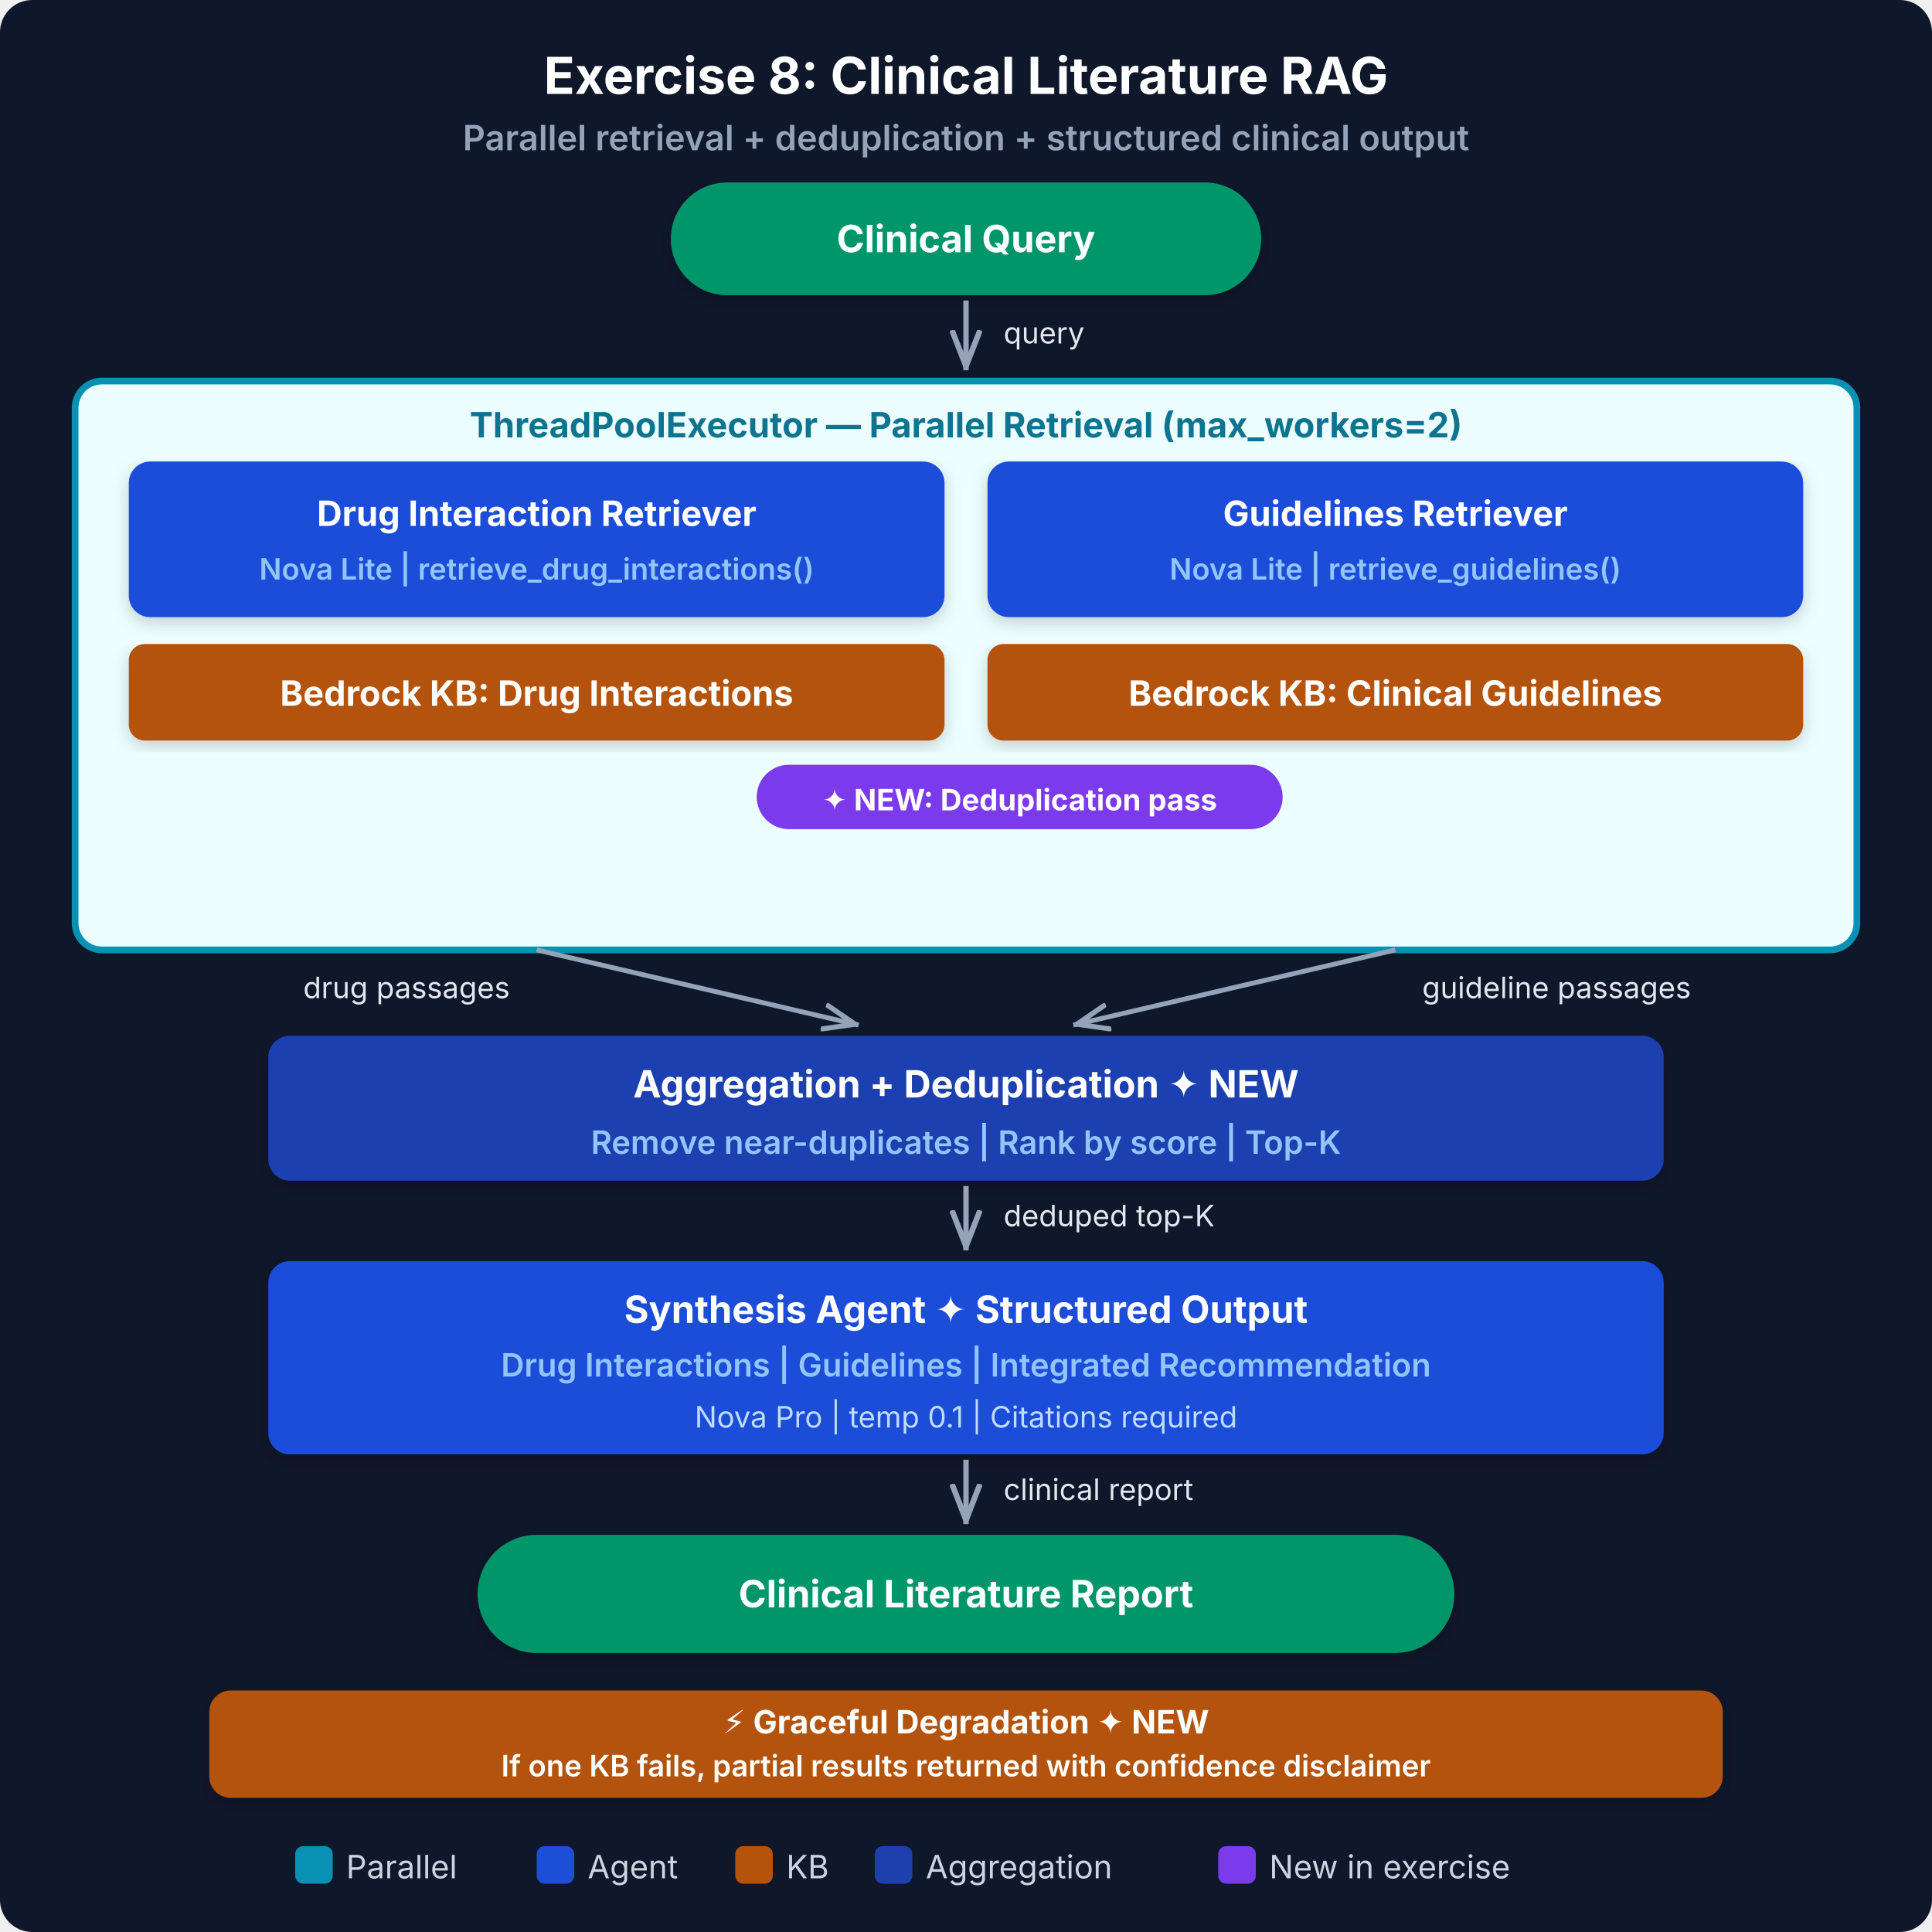
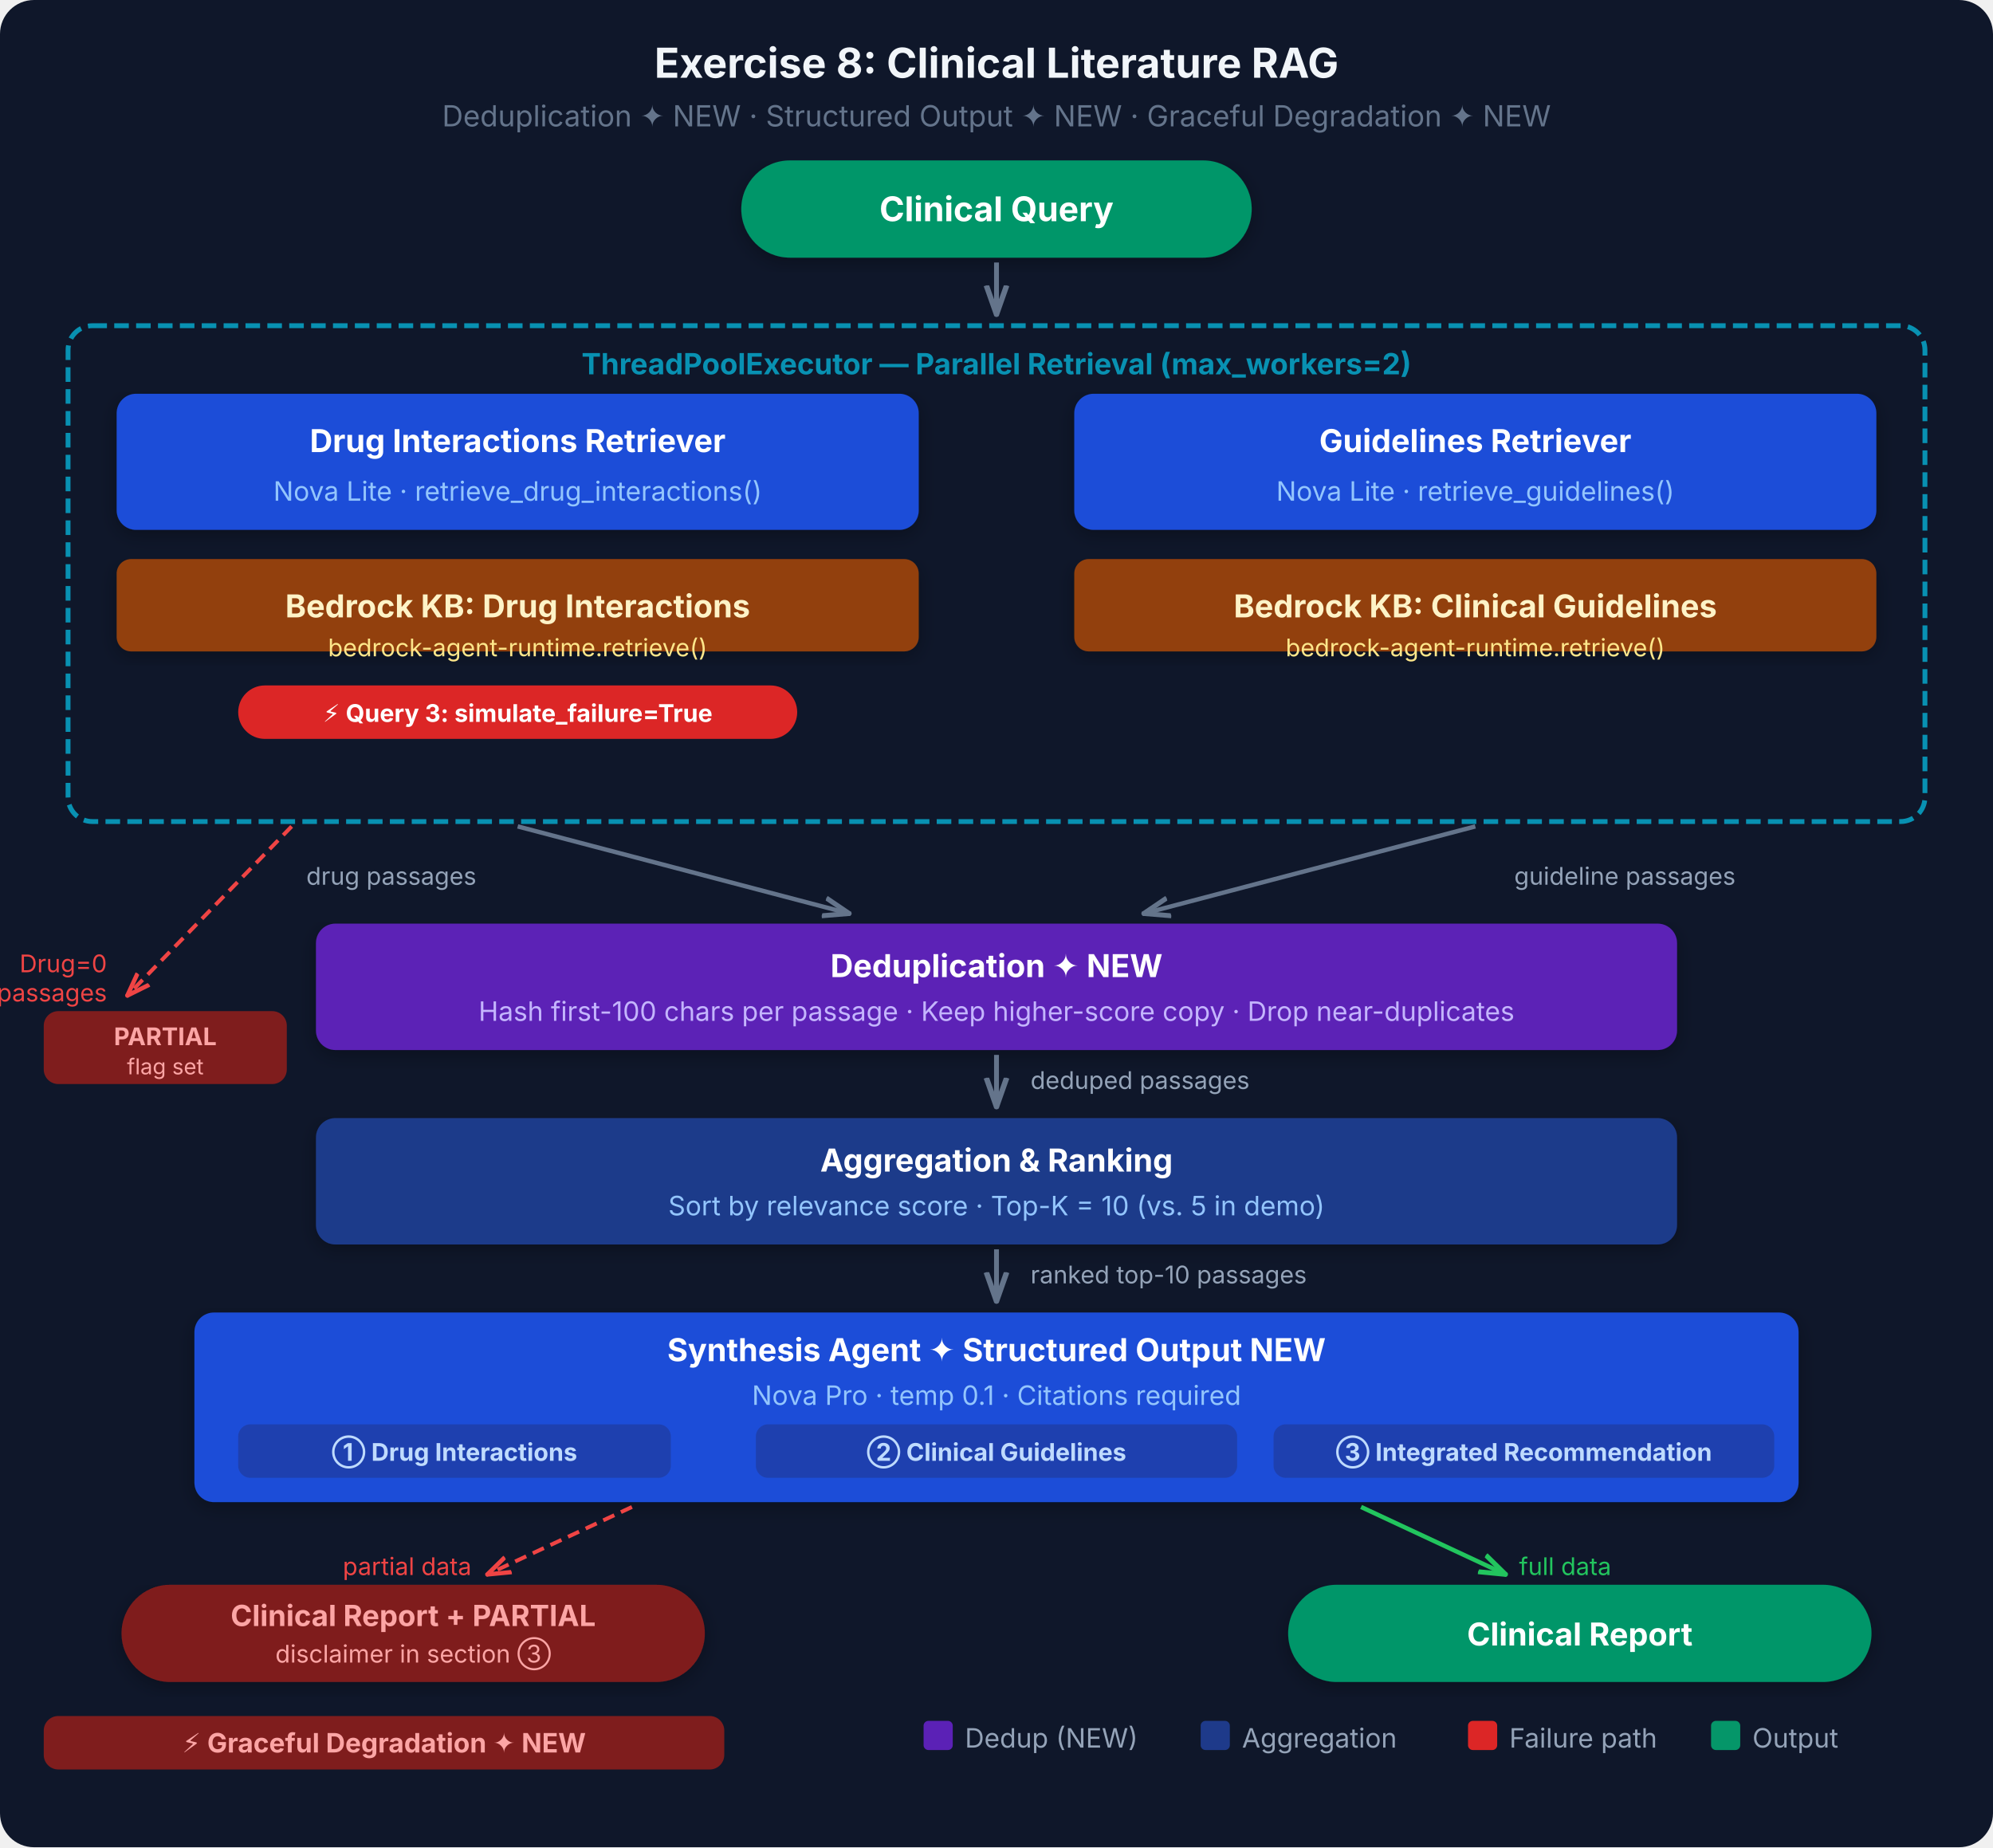
- <svg xmlns="http://www.w3.org/2000/svg" viewBox="0 0 720 720" font-family="system-ui, -apple-system, &quot;Segoe UI&quot;, sans-serif">
+ <svg xmlns="http://www.w3.org/2000/svg" viewBox="0 0 820 760" role="img" font-family="system-ui, -apple-system, &quot;Segoe UI&quot;, sans-serif">
  <defs>
-     <filter id="sh" x="-4%" y="-4%" width="108%" height="116%">
-       <feDropShadow dx="0" dy="2" stdDeviation="3" flood-opacity="0.18" />
+     <filter id="sh" x="-5%" y="-5%" width="110%" height="120%">
+       <feDropShadow dx="0" dy="2" stdDeviation="4" flood-color="#000" flood-opacity="0.30" />
    </filter>
-     <marker id="a" viewBox="0 0 10 8" refX="10" refY="4" markerWidth="8" markerHeight="6" orient="auto">
-       <path d="M0,0.5 L9,4 L0,7.5" fill="none" stroke="#94a3b8" stroke-width="1.4" stroke-linejoin="round" />
+     <marker id="arr" viewBox="0 0 10 8" refX="9" refY="4" markerWidth="7" markerHeight="6" orient="auto">
+       <path d="M0,1 L8.5,4 L0,7" fill="none" stroke="#64748b" stroke-width="1.6" stroke-linejoin="round" />
+     </marker>
+     <marker id="arr-red" viewBox="0 0 10 8" refX="9" refY="4" markerWidth="7" markerHeight="6" orient="auto">
+       <path d="M0,1 L8.5,4 L0,7" fill="none" stroke="#ef4444" stroke-width="1.6" stroke-linejoin="round" />
+     </marker>
+     <marker id="arr-grn" viewBox="0 0 10 8" refX="9" refY="4" markerWidth="7" markerHeight="6" orient="auto">
+       <path d="M0,1 L8.5,4 L0,7" fill="none" stroke="#22c55e" stroke-width="1.6" stroke-linejoin="round" />
    </marker>
  </defs>
-   <rect width="720" height="720" rx="12" fill="#0f172a" />
-   <text x="360" y="35" text-anchor="middle" font-size="19" font-weight="700" fill="#ffffff">Exercise 8: Clinical Literature RAG</text>
-   <text x="360" y="56" text-anchor="middle" font-size="13" font-weight="600" fill="#94a3b8">Parallel retrieval  +  deduplication  +  structured clinical output</text>
-   <rect x="250" y="68" width="220" height="42" rx="21" fill="#059669" filter="url(#sh)" />
-   <text x="360" y="94" text-anchor="middle" font-size="14" font-weight="700" fill="white">Clinical Query</text>
-   <line x1="360" y1="112" x2="360" y2="138" stroke="#94a3b8" stroke-width="2" marker-end="url(#a)" />
-   <text x="374" y="128" font-size="11" fill="#e2e8f0">query</text>
-   <rect x="28" y="142" width="664" height="212" rx="10" fill="#ecfeff" stroke="#0891b2" stroke-width="2.5" />
-   <text x="360" y="163" text-anchor="middle" font-size="13" font-weight="700" fill="#0e7490">ThreadPoolExecutor  —  Parallel Retrieval  (max_workers=2)</text>
-   <rect x="48" y="172" width="304" height="58" rx="8" fill="#1d4ed8" filter="url(#sh)" />
-   <text x="200" y="196" text-anchor="middle" font-size="13" font-weight="700" fill="white">Drug Interaction Retriever</text>
-   <text x="200" y="216" text-anchor="middle" font-size="11" font-weight="600" fill="#93c5fd">Nova Lite  |  retrieve_drug_interactions()</text>
-   <rect x="48" y="240" width="304" height="36" rx="6" fill="#b45309" filter="url(#sh)" />
-   <text x="200" y="263" text-anchor="middle" font-size="13" font-weight="700" fill="white">Bedrock KB: Drug Interactions</text>
-   <rect x="368" y="172" width="304" height="58" rx="8" fill="#1d4ed8" filter="url(#sh)" />
-   <text x="520" y="196" text-anchor="middle" font-size="13" font-weight="700" fill="white">Guidelines Retriever</text>
-   <text x="520" y="216" text-anchor="middle" font-size="11" font-weight="600" fill="#93c5fd">Nova Lite  |  retrieve_guidelines()</text>
-   <rect x="368" y="240" width="304" height="36" rx="6" fill="#b45309" filter="url(#sh)" />
-   <text x="520" y="263" text-anchor="middle" font-size="13" font-weight="700" fill="white">Bedrock KB: Clinical Guidelines</text>
-   <rect x="282" y="285" width="196" height="24" rx="12" fill="#7c3aed" />
-   <text x="380" y="302" text-anchor="middle" font-size="11" font-weight="700" fill="white">✦ NEW: Deduplication pass</text>
-   <line x1="200" y1="354" x2="320" y2="382" stroke="#94a3b8" stroke-width="1.8" marker-end="url(#a)" />
-   <text x="190" y="372" text-anchor="end" font-size="11" fill="#e2e8f0">drug passages</text>
-   <line x1="520" y1="354" x2="400" y2="382" stroke="#94a3b8" stroke-width="1.8" marker-end="url(#a)" />
-   <text x="530" y="372" text-anchor="start" font-size="11" fill="#e2e8f0">guideline passages</text>
-   <rect x="100" y="386" width="520" height="54" rx="8" fill="#1e40af" filter="url(#sh)" />
-   <text x="360" y="409" text-anchor="middle" font-size="14" font-weight="700" fill="white">Aggregation + Deduplication  ✦ NEW</text>
-   <text x="360" y="430" text-anchor="middle" font-size="12" font-weight="600" fill="#93c5fd">Remove near-duplicates  |  Rank by score  |  Top-K</text>
-   <line x1="360" y1="442" x2="360" y2="466" stroke="#94a3b8" stroke-width="2" marker-end="url(#a)" />
-   <text x="374" y="457" font-size="11" fill="#e2e8f0">deduped top-K</text>
-   <rect x="100" y="470" width="520" height="72" rx="8" fill="#1d4ed8" filter="url(#sh)" />
-   <text x="360" y="493" text-anchor="middle" font-size="14" font-weight="700" fill="white">Synthesis Agent  ✦ Structured Output</text>
-   <text x="360" y="513" text-anchor="middle" font-size="12" font-weight="600" fill="#93c5fd">Drug Interactions  |  Guidelines  |  Integrated Recommendation</text>
-   <text x="360" y="532" text-anchor="middle" font-size="11" fill="#bfdbfe">Nova Pro  |  temp 0.1  |  Citations required</text>
-   <line x1="360" y1="544" x2="360" y2="568" stroke="#94a3b8" stroke-width="2" marker-end="url(#a)" />
-   <text x="374" y="559" font-size="11" fill="#e2e8f0">clinical report</text>
-   <rect x="178" y="572" width="364" height="44" rx="22" fill="#059669" filter="url(#sh)" />
-   <text x="360" y="599" text-anchor="middle" font-size="14" font-weight="700" fill="white">Clinical Literature Report</text>
-   <rect x="78" y="630" width="564" height="40" rx="8" fill="#b45309" filter="url(#sh)" />
-   <text x="360" y="646" text-anchor="middle" font-size="12" font-weight="700" fill="white">⚡  Graceful Degradation  ✦ NEW</text>
-   <text x="360" y="662" text-anchor="middle" font-size="11" font-weight="600" fill="white">If one KB fails, partial results returned with confidence disclaimer</text>
-   <rect x="110" y="688" width="14" height="14" rx="3" fill="#0891b2" />
-   <text x="129" y="700" font-size="12" fill="#cbd5e1">Parallel</text>
-   <rect x="200" y="688" width="14" height="14" rx="3" fill="#1d4ed8" />
-   <text x="219" y="700" font-size="12" fill="#cbd5e1">Agent</text>
-   <rect x="274" y="688" width="14" height="14" rx="3" fill="#b45309" />
-   <text x="293" y="700" font-size="12" fill="#cbd5e1">KB</text>
-   <rect x="326" y="688" width="14" height="14" rx="3" fill="#1e40af" />
-   <text x="345" y="700" font-size="12" fill="#cbd5e1">Aggregation</text>
-   <rect x="454" y="688" width="14" height="14" rx="3" fill="#7c3aed" />
-   <text x="473" y="700" font-size="12" fill="#cbd5e1">New in exercise</text>
+   <rect width="820" height="760" rx="14" fill="#0f172a" />
+   <text x="410" y="32" text-anchor="middle" font-size="17" font-weight="700" fill="#f1f5f9">Exercise 8: Clinical Literature RAG</text>
+   <text x="410" y="52" text-anchor="middle" font-size="12" fill="#64748b">
+     Deduplication ✦ NEW  ·  Structured Output ✦ NEW  ·  Graceful Degradation ✦ NEW
+   </text>
+   <rect x="305" y="66" width="210" height="40" rx="20" fill="#059669" filter="url(#sh)" />
+   <text x="410" y="91" text-anchor="middle" font-size="14" font-weight="700" fill="#fff">Clinical Query</text>
+   <line x1="410" y1="108" x2="410" y2="130" stroke="#64748b" stroke-width="2" marker-end="url(#arr)" />
+   <rect x="28" y="134" width="764" height="204" rx="10" fill="none" stroke="#0891b2" stroke-width="2" stroke-dasharray="6 3" />
+   <text x="410" y="154" text-anchor="middle" font-size="12" font-weight="700" fill="#0891b2">
+     ThreadPoolExecutor — Parallel Retrieval (max_workers=2)
+   </text>
+   <rect x="48" y="162" width="330" height="56" rx="8" fill="#1d4ed8" filter="url(#sh)" />
+   <text x="213" y="186" text-anchor="middle" font-size="13" font-weight="700" fill="#fff">Drug Interactions Retriever</text>
+   <text x="213" y="206" text-anchor="middle" font-size="11" fill="#93c5fd">Nova Lite  ·  retrieve_drug_interactions()</text>
+   <rect x="48" y="230" width="330" height="38" rx="6" fill="#92400e" filter="url(#sh)" />
+   <text x="213" y="254" text-anchor="middle" font-size="13" font-weight="700" fill="#fef3c7">Bedrock KB: Drug Interactions</text>
+   <text x="213" y="270" text-anchor="middle" font-size="10" fill="#fde68a">bedrock-agent-runtime.retrieve()</text>
+   <rect x="98" y="282" width="230" height="22" rx="11" fill="#dc2626" />
+   <text x="213" y="297" text-anchor="middle" font-size="10" font-weight="700" fill="#fff">⚡ Query 3: simulate_failure=True</text>
+   <rect x="442" y="162" width="330" height="56" rx="8" fill="#1d4ed8" filter="url(#sh)" />
+   <text x="607" y="186" text-anchor="middle" font-size="13" font-weight="700" fill="#fff">Guidelines Retriever</text>
+   <text x="607" y="206" text-anchor="middle" font-size="11" fill="#93c5fd">Nova Lite  ·  retrieve_guidelines()</text>
+   <rect x="442" y="230" width="330" height="38" rx="6" fill="#92400e" filter="url(#sh)" />
+   <text x="607" y="254" text-anchor="middle" font-size="13" font-weight="700" fill="#fef3c7">Bedrock KB: Clinical Guidelines</text>
+   <text x="607" y="270" text-anchor="middle" font-size="10" fill="#fde68a">bedrock-agent-runtime.retrieve()</text>
+   <line x1="213" y1="340" x2="350" y2="376" stroke="#64748b" stroke-width="1.8" marker-end="url(#arr)" />
+   <text x="196" y="364" text-anchor="end" font-size="10" fill="#94a3b8">drug passages</text>
+   <line x1="607" y1="340" x2="470" y2="376" stroke="#64748b" stroke-width="1.8" marker-end="url(#arr)" />
+   <text x="623" y="364" font-size="10" fill="#94a3b8">guideline passages</text>
+   <line x1="120" y1="340" x2="52" y2="410" stroke="#ef4444" stroke-width="1.6" stroke-dasharray="5 3" marker-end="url(#arr-red)" />
+   <text x="44" y="400" text-anchor="end" font-size="10" fill="#ef4444">Drug=0</text>
+   <text x="44" y="412" text-anchor="end" font-size="10" fill="#ef4444">passages</text>
+   <rect x="18" y="416" width="100" height="30" rx="6" fill="#7f1d1d" />
+   <text x="68" y="430" text-anchor="middle" font-size="10" font-weight="700" fill="#fca5a5">PARTIAL</text>
+   <text x="68" y="442" text-anchor="middle" font-size="9" fill="#fca5a5">flag set</text>
+   <rect x="130" y="380" width="560" height="52" rx="8" fill="#5b21b6" filter="url(#sh)" />
+   <text x="410" y="402" text-anchor="middle" font-size="13" font-weight="700" fill="#fff">
+     Deduplication  ✦ NEW
+   </text>
+   <text x="410" y="420" text-anchor="middle" font-size="11" fill="#c4b5fd">
+     Hash first-100 chars per passage  ·  Keep higher-score copy  ·  Drop near-duplicates
+   </text>
+   <line x1="410" y1="434" x2="410" y2="456" stroke="#64748b" stroke-width="2" marker-end="url(#arr)" />
+   <text x="424" y="448" font-size="10" fill="#94a3b8">deduped passages</text>
+   <rect x="130" y="460" width="560" height="52" rx="8" fill="#1e3a8a" filter="url(#sh)" />
+   <text x="410" y="482" text-anchor="middle" font-size="13" font-weight="700" fill="#fff">Aggregation &amp; Ranking</text>
+   <text x="410" y="500" text-anchor="middle" font-size="11" fill="#93c5fd">Sort by relevance score  ·  Top-K = 10  (vs. 5 in demo)</text>
+   <line x1="410" y1="514" x2="410" y2="536" stroke="#64748b" stroke-width="2" marker-end="url(#arr)" />
+   <text x="424" y="528" font-size="10" fill="#94a3b8">ranked top-10 passages</text>
+   <rect x="80" y="540" width="660" height="78" rx="8" fill="#1d4ed8" filter="url(#sh)" />
+   <text x="410" y="560" text-anchor="middle" font-size="13" font-weight="700" fill="#fff">
+     Synthesis Agent  ✦ Structured Output NEW
+   </text>
+   <text x="410" y="578" text-anchor="middle" font-size="11" fill="#93c5fd">
+     Nova Pro  ·  temp 0.1  ·  Citations required
+   </text>
+   <rect x="98" y="586" width="178" height="22" rx="5" fill="#1e40af" />
+   <text x="187" y="601" text-anchor="middle" font-size="10" font-weight="700" fill="#bfdbfe">① Drug Interactions</text>
+   <rect x="311" y="586" width="198" height="22" rx="5" fill="#1e40af" />
+   <text x="410" y="601" text-anchor="middle" font-size="10" font-weight="700" fill="#bfdbfe">② Clinical Guidelines</text>
+   <rect x="524" y="586" width="206" height="22" rx="5" fill="#1e40af" />
+   <text x="627" y="601" text-anchor="middle" font-size="10" font-weight="700" fill="#bfdbfe">③ Integrated Recommendation</text>
+   <line x1="560" y1="620" x2="620" y2="648" stroke="#22c55e" stroke-width="1.8" marker-end="url(#arr-grn)" />
+   <text x="625" y="648" font-size="10" fill="#22c55e">full data</text>
+   <line x1="260" y1="620" x2="200" y2="648" stroke="#ef4444" stroke-width="1.6" stroke-dasharray="5 3" marker-end="url(#arr-red)" />
+   <text x="194" y="648" text-anchor="end" font-size="10" fill="#ef4444">partial data</text>
+   <rect x="530" y="652" width="240" height="40" rx="20" fill="#059669" filter="url(#sh)" />
+   <text x="650" y="677" text-anchor="middle" font-size="13" font-weight="700" fill="#fff">Clinical Report</text>
+   <rect x="50" y="652" width="240" height="40" rx="20" fill="#7f1d1d" filter="url(#sh)" />
+   <text x="170" y="669" text-anchor="middle" font-size="12" font-weight="700" fill="#fca5a5">Clinical Report + PARTIAL</text>
+   <text x="170" y="684" text-anchor="middle" font-size="10" fill="#fca5a5">disclaimer in section ③</text>
+   <rect x="18" y="706" width="280" height="22" rx="6" fill="#7f1d1d" />
+   <text x="158" y="721" text-anchor="middle" font-size="11" font-weight="700" fill="#fca5a5">⚡ Graceful Degradation  ✦ NEW</text>
+   <rect x="380" y="708" width="12" height="12" rx="2" fill="#5b21b6" />
+   <text x="397" y="719" font-size="11" fill="#94a3b8">Dedup (NEW)</text>
+   <rect x="494" y="708" width="12" height="12" rx="2" fill="#1e3a8a" />
+   <text x="511" y="719" font-size="11" fill="#94a3b8">Aggregation</text>
+   <rect x="604" y="708" width="12" height="12" rx="2" fill="#dc2626" />
+   <text x="621" y="719" font-size="11" fill="#94a3b8">Failure path</text>
+   <rect x="704" y="708" width="12" height="12" rx="2" fill="#059669" />
+   <text x="721" y="719" font-size="11" fill="#94a3b8">Output</text>
</svg>
